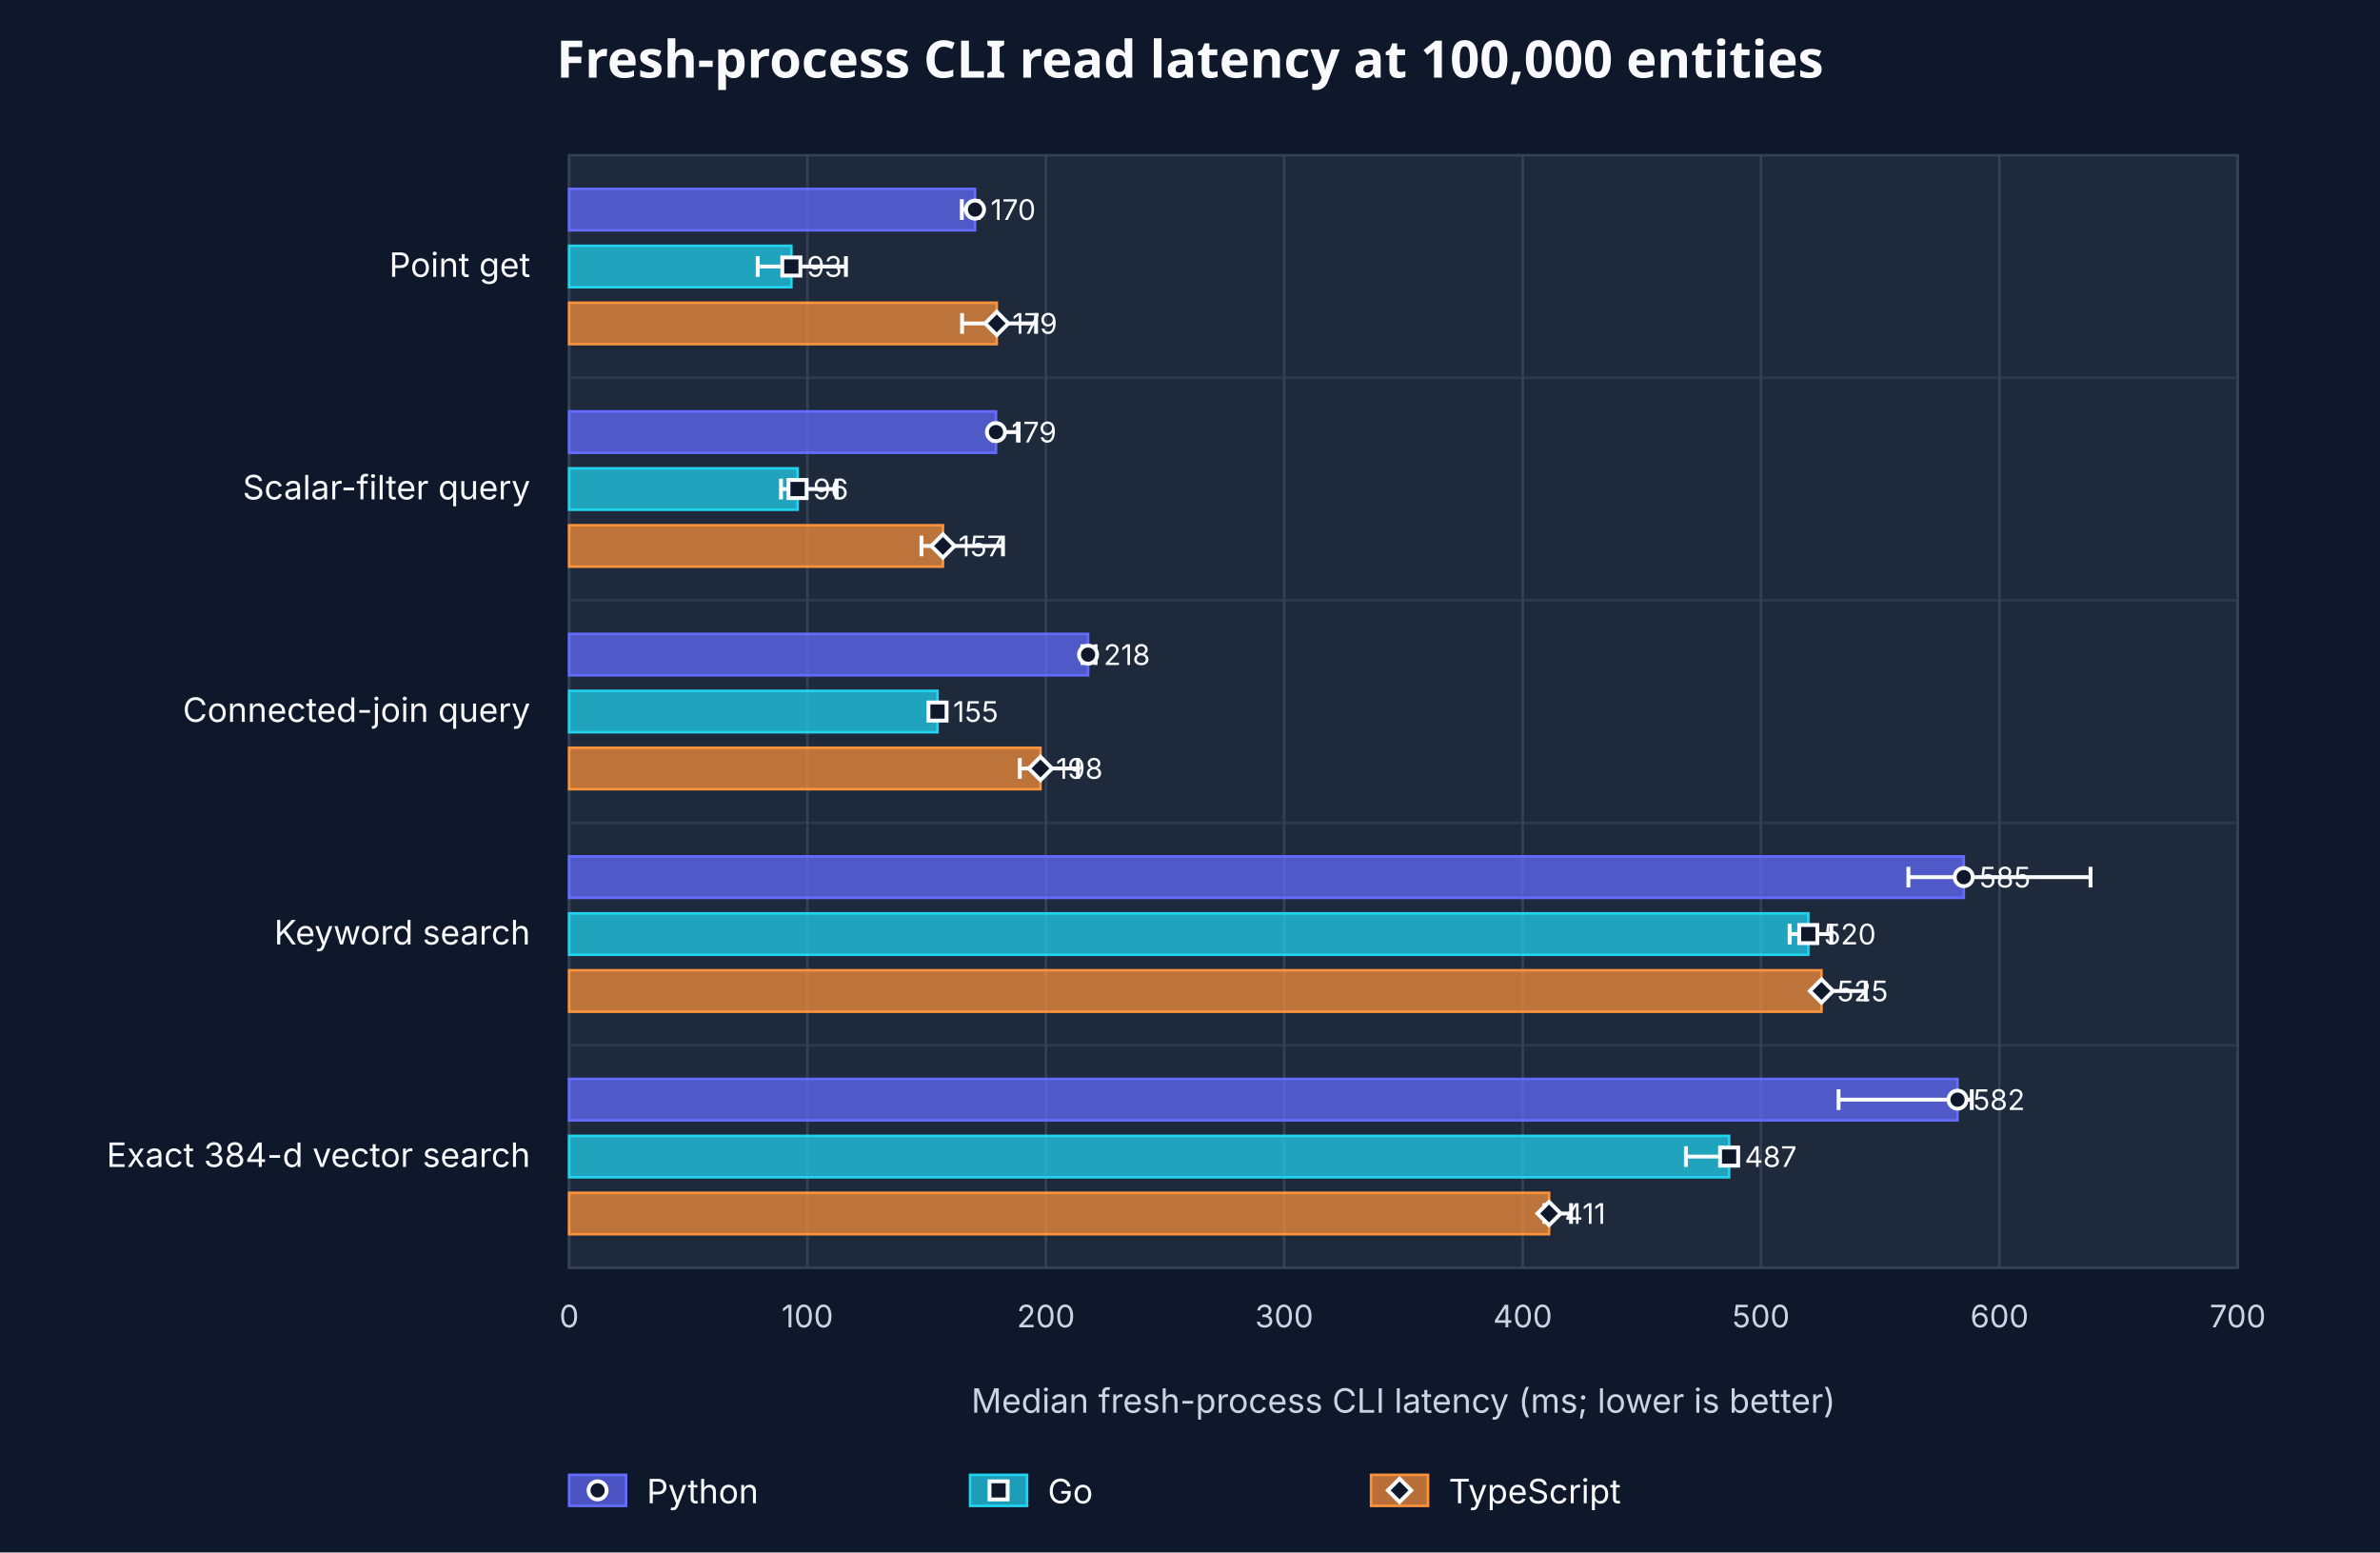
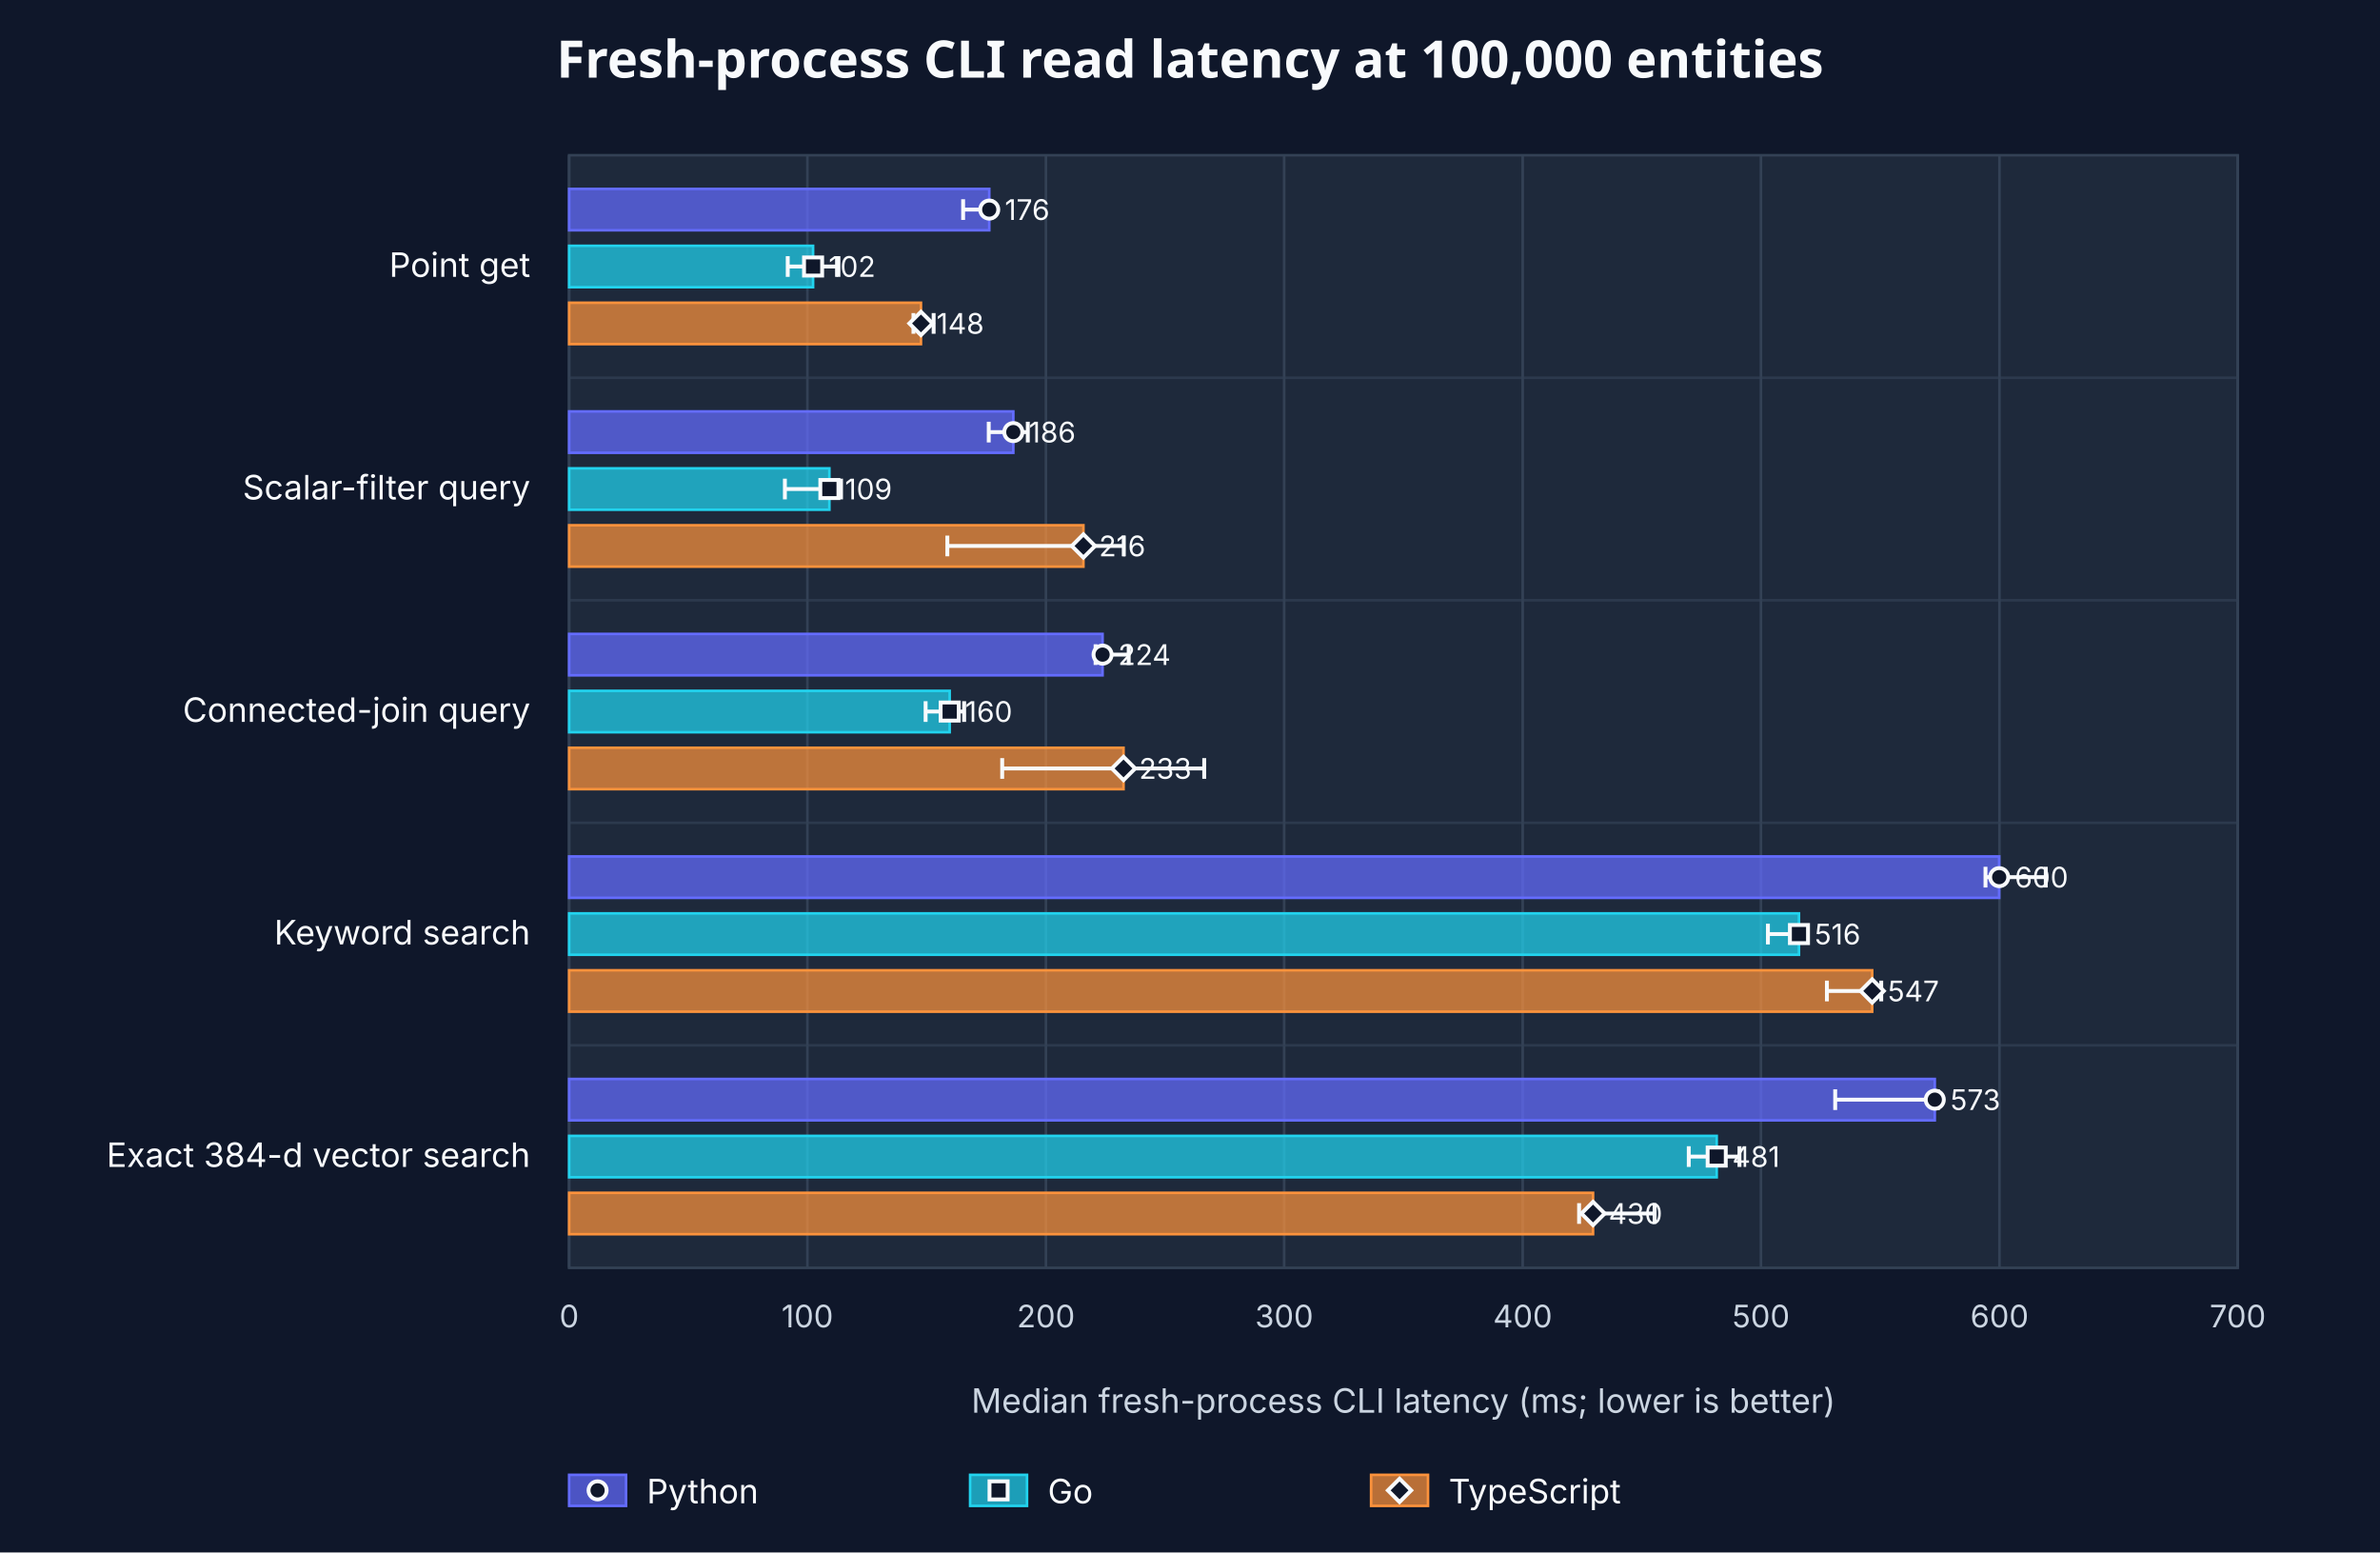
<svg xmlns="http://www.w3.org/2000/svg" role="img" aria-labelledby="chart-title chart-description" viewBox="0 0 920 600">
  <rect width="920" height="600" fill="#0F172A" />
  <rect x="220" y="60" width="645" height="430" fill="#1E293B" stroke="#334155" />
  <text x="460.0" y="30" text-anchor="middle" font-family="'Outfit Variable', Outfit, sans-serif" font-size="20" font-weight="600" fill="#F8FAFC">Fresh-process CLI read latency at 100,000 entities</text>
  <line x1="220.0" y1="60" x2="220.0" y2="490" stroke="#334155" />
  <text x="220.0" y="513" text-anchor="middle" font-family="'Inter Variable', Inter, sans-serif" font-size="12" fill="#CBD5E1">0</text>
  <line x1="312.1" y1="60" x2="312.1" y2="490" stroke="#334155" />
  <text x="312.1" y="513" text-anchor="middle" font-family="'Inter Variable', Inter, sans-serif" font-size="12" fill="#CBD5E1">100</text>
  <line x1="404.3" y1="60" x2="404.3" y2="490" stroke="#334155" />
  <text x="404.3" y="513" text-anchor="middle" font-family="'Inter Variable', Inter, sans-serif" font-size="12" fill="#CBD5E1">200</text>
  <line x1="496.4" y1="60" x2="496.4" y2="490" stroke="#334155" />
  <text x="496.4" y="513" text-anchor="middle" font-family="'Inter Variable', Inter, sans-serif" font-size="12" fill="#CBD5E1">300</text>
  <line x1="588.6" y1="60" x2="588.6" y2="490" stroke="#334155" />
  <text x="588.6" y="513" text-anchor="middle" font-family="'Inter Variable', Inter, sans-serif" font-size="12" fill="#CBD5E1">400</text>
  <line x1="680.7" y1="60" x2="680.7" y2="490" stroke="#334155" />
  <text x="680.7" y="513" text-anchor="middle" font-family="'Inter Variable', Inter, sans-serif" font-size="12" fill="#CBD5E1">500</text>
  <line x1="772.9" y1="60" x2="772.9" y2="490" stroke="#334155" />
  <text x="772.9" y="513" text-anchor="middle" font-family="'Inter Variable', Inter, sans-serif" font-size="12" fill="#CBD5E1">600</text>
  <line x1="865.0" y1="60" x2="865.0" y2="490" stroke="#334155" />
  <text x="865.0" y="513" text-anchor="middle" font-family="'Inter Variable', Inter, sans-serif" font-size="12" fill="#CBD5E1">700</text>
  <text x="205" y="107.0" text-anchor="end" font-family="'Inter Variable', Inter, sans-serif" font-size="13" fill="#F8FAFC">Point get</text>
-   <rect class="data-bar" data-runtime="python" data-operation="point_get" x="220" y="73.0" width="156.9" height="16.0" fill="#646CFF" fill-opacity="0.72" stroke="#646CFF" role="img" aria-label="Python, Point get: median 170 milliseconds; observed range 165 to 172 milliseconds" />
-   <line x1="371.8" y1="81.0" x2="378.3" y2="81.0" stroke="#F8FAFC" stroke-width="1.5" />
-   <line x1="371.8" y1="77.0" x2="371.8" y2="85.0" stroke="#F8FAFC" stroke-width="1.5" />
-   <line x1="378.3" y1="77.0" x2="378.3" y2="85.0" stroke="#F8FAFC" stroke-width="1.5" />
-   <circle class="runtime-marker" data-runtime="python" cx="376.9" cy="81.0" r="3.5" fill="#0F172A" stroke="#F8FAFC" stroke-width="1.5" />
-   <text class="data-label" x="382.9" y="85.0" text-anchor="start" font-family="'Inter Variable', Inter, sans-serif" font-size="11" fill="#F8FAFC">170</text>
-   <rect class="data-bar" data-runtime="go" data-operation="point_get" x="220" y="95.0" width="85.9" height="16.0" fill="#22D3EE" fill-opacity="0.72" stroke="#22D3EE" role="img" aria-label="Go, Point get: median 93 milliseconds; observed range 79 to 116 milliseconds" />
-   <line x1="292.9" y1="103.0" x2="327.0" y2="103.0" stroke="#F8FAFC" stroke-width="1.5" />
-   <line x1="292.9" y1="99.0" x2="292.9" y2="107.0" stroke="#F8FAFC" stroke-width="1.5" />
-   <line x1="327.0" y1="99.0" x2="327.0" y2="107.0" stroke="#F8FAFC" stroke-width="1.5" />
-   <rect class="runtime-marker" data-runtime="go" x="302.4" y="99.5" width="7.0" height="7.0" fill="#0F172A" stroke="#F8FAFC" stroke-width="1.5" />
-   <text class="data-label" x="311.9" y="107.0" text-anchor="start" font-family="'Inter Variable', Inter, sans-serif" font-size="11" fill="#F8FAFC">93</text>
-   <rect class="data-bar" data-runtime="typescript" data-operation="point_get" x="220" y="117.0" width="165.3" height="16.0" fill="#FB923C" fill-opacity="0.72" stroke="#FB923C" role="img" aria-label="TypeScript, Point get: median 179 milliseconds; observed range 165 to 196 milliseconds" />
-   <line x1="371.9" y1="125.0" x2="400.5" y2="125.0" stroke="#F8FAFC" stroke-width="1.5" />
-   <line x1="371.9" y1="121.0" x2="371.9" y2="129.0" stroke="#F8FAFC" stroke-width="1.5" />
-   <line x1="400.5" y1="121.0" x2="400.5" y2="129.0" stroke="#F8FAFC" stroke-width="1.5" />
-   <path class="runtime-marker" data-runtime="typescript" d="M 385.3 120.5 L 389.8 125.0 L 385.3 129.5 L 380.8 125.0 Z" fill="#0F172A" stroke="#F8FAFC" stroke-width="1.5" />
-   <text class="data-label" x="391.3" y="129.0" text-anchor="start" font-family="'Inter Variable', Inter, sans-serif" font-size="11" fill="#F8FAFC">179</text>
+   <rect class="data-bar" data-runtime="python" data-operation="point_get" x="220" y="73.0" width="162.4" height="16.0" fill="#646CFF" fill-opacity="0.72" stroke="#646CFF" role="img" aria-label="Python, Point get: median 176 milliseconds; observed range 165 to 177 milliseconds" />
+   <line x1="372.3" y1="81.0" x2="383.2" y2="81.0" stroke="#F8FAFC" stroke-width="1.5" />
+   <line x1="372.3" y1="77.0" x2="372.3" y2="85.0" stroke="#F8FAFC" stroke-width="1.5" />
+   <line x1="383.2" y1="77.0" x2="383.2" y2="85.0" stroke="#F8FAFC" stroke-width="1.5" />
+   <circle class="runtime-marker" data-runtime="python" cx="382.4" cy="81.0" r="3.5" fill="#0F172A" stroke="#F8FAFC" stroke-width="1.5" />
+   <text class="data-label" x="388.4" y="85.0" text-anchor="start" font-family="'Inter Variable', Inter, sans-serif" font-size="11" fill="#F8FAFC">176</text>
+   <rect class="data-bar" data-runtime="go" data-operation="point_get" x="220" y="95.0" width="94.3" height="16.0" fill="#22D3EE" fill-opacity="0.72" stroke="#22D3EE" role="img" aria-label="Go, Point get: median 102 milliseconds; observed range 92 to 113 milliseconds" />
+   <line x1="304.5" y1="103.0" x2="324.1" y2="103.0" stroke="#F8FAFC" stroke-width="1.5" />
+   <line x1="304.5" y1="99.0" x2="304.5" y2="107.0" stroke="#F8FAFC" stroke-width="1.5" />
+   <line x1="324.1" y1="99.0" x2="324.1" y2="107.0" stroke="#F8FAFC" stroke-width="1.5" />
+   <rect class="runtime-marker" data-runtime="go" x="310.8" y="99.5" width="7.0" height="7.0" fill="#0F172A" stroke="#F8FAFC" stroke-width="1.5" />
+   <text class="data-label" x="320.3" y="107.0" text-anchor="start" font-family="'Inter Variable', Inter, sans-serif" font-size="11" fill="#F8FAFC">102</text>
+   <rect class="data-bar" data-runtime="typescript" data-operation="point_get" x="220" y="117.0" width="136.0" height="16.0" fill="#FB923C" fill-opacity="0.72" stroke="#FB923C" role="img" aria-label="TypeScript, Point get: median 148 milliseconds; observed range 144 to 153 milliseconds" />
+   <line x1="353.1" y1="125.0" x2="360.9" y2="125.0" stroke="#F8FAFC" stroke-width="1.5" />
+   <line x1="353.1" y1="121.0" x2="353.1" y2="129.0" stroke="#F8FAFC" stroke-width="1.5" />
+   <line x1="360.9" y1="121.0" x2="360.9" y2="129.0" stroke="#F8FAFC" stroke-width="1.5" />
+   <path class="runtime-marker" data-runtime="typescript" d="M 356.0 120.5 L 360.5 125.0 L 356.0 129.5 L 351.5 125.0 Z" fill="#0F172A" stroke="#F8FAFC" stroke-width="1.5" />
+   <text class="data-label" x="362.0" y="129.0" text-anchor="start" font-family="'Inter Variable', Inter, sans-serif" font-size="11" fill="#F8FAFC">148</text>
  <line x1="220" y1="146.0" x2="865" y2="146.0" stroke="#334155" stroke-opacity="0.7" />
  <text x="205" y="193.0" text-anchor="end" font-family="'Inter Variable', Inter, sans-serif" font-size="13" fill="#F8FAFC">Scalar-filter query</text>
-   <rect class="data-bar" data-runtime="python" data-operation="query_scalar_filter" x="220" y="159.0" width="165.0" height="16.0" fill="#646CFF" fill-opacity="0.72" stroke="#646CFF" role="img" aria-label="Python, Scalar-filter query: median 179 milliseconds; observed range 178 to 188 milliseconds" />
-   <line x1="383.9" y1="167.0" x2="393.5" y2="167.0" stroke="#F8FAFC" stroke-width="1.5" />
-   <line x1="383.9" y1="163.0" x2="383.9" y2="171.0" stroke="#F8FAFC" stroke-width="1.5" />
-   <line x1="393.5" y1="163.0" x2="393.5" y2="171.0" stroke="#F8FAFC" stroke-width="1.5" />
-   <circle class="runtime-marker" data-runtime="python" cx="385.0" cy="167.0" r="3.5" fill="#0F172A" stroke="#F8FAFC" stroke-width="1.5" />
-   <text class="data-label" x="391.0" y="171.0" text-anchor="start" font-family="'Inter Variable', Inter, sans-serif" font-size="11" fill="#F8FAFC">179</text>
-   <rect class="data-bar" data-runtime="go" data-operation="query_scalar_filter" x="220" y="181.0" width="88.3" height="16.0" fill="#22D3EE" fill-opacity="0.72" stroke="#22D3EE" role="img" aria-label="Go, Scalar-filter query: median 96 milliseconds; observed range 89 to 112 milliseconds" />
-   <line x1="301.9" y1="189.0" x2="323.4" y2="189.0" stroke="#F8FAFC" stroke-width="1.5" />
-   <line x1="301.9" y1="185.0" x2="301.9" y2="193.0" stroke="#F8FAFC" stroke-width="1.5" />
-   <line x1="323.4" y1="185.0" x2="323.4" y2="193.0" stroke="#F8FAFC" stroke-width="1.5" />
-   <rect class="runtime-marker" data-runtime="go" x="304.8" y="185.5" width="7.0" height="7.0" fill="#0F172A" stroke="#F8FAFC" stroke-width="1.5" />
-   <text class="data-label" x="314.3" y="193.0" text-anchor="start" font-family="'Inter Variable', Inter, sans-serif" font-size="11" fill="#F8FAFC">96</text>
-   <rect class="data-bar" data-runtime="typescript" data-operation="query_scalar_filter" x="220" y="203.0" width="144.5" height="16.0" fill="#FB923C" fill-opacity="0.72" stroke="#FB923C" role="img" aria-label="TypeScript, Scalar-filter query: median 157 milliseconds; observed range 148 to 182 milliseconds" />
-   <line x1="356.2" y1="211.0" x2="387.7" y2="211.0" stroke="#F8FAFC" stroke-width="1.5" />
-   <line x1="356.2" y1="207.0" x2="356.2" y2="215.0" stroke="#F8FAFC" stroke-width="1.5" />
-   <line x1="387.7" y1="207.0" x2="387.7" y2="215.0" stroke="#F8FAFC" stroke-width="1.5" />
-   <path class="runtime-marker" data-runtime="typescript" d="M 364.5 206.5 L 369.0 211.0 L 364.5 215.5 L 360.0 211.0 Z" fill="#0F172A" stroke="#F8FAFC" stroke-width="1.5" />
-   <text class="data-label" x="370.5" y="215.0" text-anchor="start" font-family="'Inter Variable', Inter, sans-serif" font-size="11" fill="#F8FAFC">157</text>
+   <rect class="data-bar" data-runtime="python" data-operation="query_scalar_filter" x="220" y="159.0" width="171.7" height="16.0" fill="#646CFF" fill-opacity="0.72" stroke="#646CFF" role="img" aria-label="Python, Scalar-filter query: median 186 milliseconds; observed range 176 to 192 milliseconds" />
+   <line x1="382.2" y1="167.0" x2="397.3" y2="167.0" stroke="#F8FAFC" stroke-width="1.5" />
+   <line x1="382.2" y1="163.0" x2="382.2" y2="171.0" stroke="#F8FAFC" stroke-width="1.5" />
+   <line x1="397.3" y1="163.0" x2="397.3" y2="171.0" stroke="#F8FAFC" stroke-width="1.5" />
+   <circle class="runtime-marker" data-runtime="python" cx="391.7" cy="167.0" r="3.5" fill="#0F172A" stroke="#F8FAFC" stroke-width="1.5" />
+   <text class="data-label" x="397.7" y="171.0" text-anchor="start" font-family="'Inter Variable', Inter, sans-serif" font-size="11" fill="#F8FAFC">186</text>
+   <rect class="data-bar" data-runtime="go" data-operation="query_scalar_filter" x="220" y="181.0" width="100.6" height="16.0" fill="#22D3EE" fill-opacity="0.72" stroke="#22D3EE" role="img" aria-label="Go, Scalar-filter query: median 109 milliseconds; observed range 91 to 114 milliseconds" />
+   <line x1="303.4" y1="189.0" x2="325.1" y2="189.0" stroke="#F8FAFC" stroke-width="1.5" />
+   <line x1="303.4" y1="185.0" x2="303.4" y2="193.0" stroke="#F8FAFC" stroke-width="1.5" />
+   <line x1="325.1" y1="185.0" x2="325.1" y2="193.0" stroke="#F8FAFC" stroke-width="1.5" />
+   <rect class="runtime-marker" data-runtime="go" x="317.1" y="185.5" width="7.0" height="7.0" fill="#0F172A" stroke="#F8FAFC" stroke-width="1.5" />
+   <text class="data-label" x="326.6" y="193.0" text-anchor="start" font-family="'Inter Variable', Inter, sans-serif" font-size="11" fill="#F8FAFC">109</text>
+   <rect class="data-bar" data-runtime="typescript" data-operation="query_scalar_filter" x="220" y="203.0" width="198.8" height="16.0" fill="#FB923C" fill-opacity="0.72" stroke="#FB923C" role="img" aria-label="TypeScript, Scalar-filter query: median 216 milliseconds; observed range 159 to 233 milliseconds" />
+   <line x1="366.2" y1="211.0" x2="434.4" y2="211.0" stroke="#F8FAFC" stroke-width="1.5" />
+   <line x1="366.2" y1="207.0" x2="366.2" y2="215.0" stroke="#F8FAFC" stroke-width="1.5" />
+   <line x1="434.4" y1="207.0" x2="434.4" y2="215.0" stroke="#F8FAFC" stroke-width="1.5" />
+   <path class="runtime-marker" data-runtime="typescript" d="M 418.8 206.5 L 423.3 211.0 L 418.8 215.5 L 414.3 211.0 Z" fill="#0F172A" stroke="#F8FAFC" stroke-width="1.5" />
+   <text class="data-label" x="424.8" y="215.0" text-anchor="start" font-family="'Inter Variable', Inter, sans-serif" font-size="11" fill="#F8FAFC">216</text>
  <line x1="220" y1="232.0" x2="865" y2="232.0" stroke="#334155" stroke-opacity="0.7" />
  <text x="205" y="279.0" text-anchor="end" font-family="'Inter Variable', Inter, sans-serif" font-size="13" fill="#F8FAFC">Connected-join query</text>
-   <rect class="data-bar" data-runtime="python" data-operation="query_join" x="220" y="245.0" width="200.6" height="16.0" fill="#646CFF" fill-opacity="0.72" stroke="#646CFF" role="img" aria-label="Python, Connected-join query: median 218 milliseconds; observed range 215 to 221 milliseconds" />
-   <line x1="418.4" y1="253.0" x2="423.5" y2="253.0" stroke="#F8FAFC" stroke-width="1.5" />
-   <line x1="418.4" y1="249.0" x2="418.4" y2="257.0" stroke="#F8FAFC" stroke-width="1.5" />
+   <rect class="data-bar" data-runtime="python" data-operation="query_join" x="220" y="245.0" width="206.2" height="16.0" fill="#646CFF" fill-opacity="0.72" stroke="#646CFF" role="img" aria-label="Python, Connected-join query: median 224 milliseconds; observed range 221 to 235 milliseconds" />
+   <line x1="423.5" y1="253.0" x2="436.3" y2="253.0" stroke="#F8FAFC" stroke-width="1.5" />
  <line x1="423.5" y1="249.0" x2="423.5" y2="257.0" stroke="#F8FAFC" stroke-width="1.5" />
-   <circle class="runtime-marker" data-runtime="python" cx="420.6" cy="253.0" r="3.5" fill="#0F172A" stroke="#F8FAFC" stroke-width="1.5" />
-   <text class="data-label" x="426.6" y="257.0" text-anchor="start" font-family="'Inter Variable', Inter, sans-serif" font-size="11" fill="#F8FAFC">218</text>
-   <rect class="data-bar" data-runtime="go" data-operation="query_join" x="220" y="267.0" width="142.4" height="16.0" fill="#22D3EE" fill-opacity="0.72" stroke="#22D3EE" role="img" aria-label="Go, Connected-join query: median 155 milliseconds; observed range 153 to 155 milliseconds" />
-   <line x1="361.0" y1="275.0" x2="362.6" y2="275.0" stroke="#F8FAFC" stroke-width="1.5" />
-   <line x1="361.0" y1="271.0" x2="361.0" y2="279.0" stroke="#F8FAFC" stroke-width="1.5" />
-   <line x1="362.6" y1="271.0" x2="362.6" y2="279.0" stroke="#F8FAFC" stroke-width="1.5" />
-   <rect class="runtime-marker" data-runtime="go" x="358.9" y="271.5" width="7.0" height="7.0" fill="#0F172A" stroke="#F8FAFC" stroke-width="1.5" />
-   <text class="data-label" x="368.4" y="279.0" text-anchor="start" font-family="'Inter Variable', Inter, sans-serif" font-size="11" fill="#F8FAFC">155</text>
-   <rect class="data-bar" data-runtime="typescript" data-operation="query_join" x="220" y="289.0" width="182.2" height="16.0" fill="#FB923C" fill-opacity="0.72" stroke="#FB923C" role="img" aria-label="TypeScript, Connected-join query: median 198 milliseconds; observed range 189 to 213 milliseconds" />
-   <line x1="394.2" y1="297.0" x2="416.7" y2="297.0" stroke="#F8FAFC" stroke-width="1.5" />
-   <line x1="394.2" y1="293.0" x2="394.2" y2="301.0" stroke="#F8FAFC" stroke-width="1.5" />
-   <line x1="416.7" y1="293.0" x2="416.7" y2="301.0" stroke="#F8FAFC" stroke-width="1.5" />
-   <path class="runtime-marker" data-runtime="typescript" d="M 402.2 292.5 L 406.7 297.0 L 402.2 301.5 L 397.7 297.0 Z" fill="#0F172A" stroke="#F8FAFC" stroke-width="1.5" />
-   <text class="data-label" x="408.2" y="301.0" text-anchor="start" font-family="'Inter Variable', Inter, sans-serif" font-size="11" fill="#F8FAFC">198</text>
+   <line x1="436.3" y1="249.0" x2="436.3" y2="257.0" stroke="#F8FAFC" stroke-width="1.5" />
+   <circle class="runtime-marker" data-runtime="python" cx="426.2" cy="253.0" r="3.5" fill="#0F172A" stroke="#F8FAFC" stroke-width="1.5" />
+   <text class="data-label" x="432.2" y="257.0" text-anchor="start" font-family="'Inter Variable', Inter, sans-serif" font-size="11" fill="#F8FAFC">224</text>
+   <rect class="data-bar" data-runtime="go" data-operation="query_join" x="220" y="267.0" width="147.1" height="16.0" fill="#22D3EE" fill-opacity="0.72" stroke="#22D3EE" role="img" aria-label="Go, Connected-join query: median 160 milliseconds; observed range 150 to 166 milliseconds" />
+   <line x1="357.8" y1="275.0" x2="372.7" y2="275.0" stroke="#F8FAFC" stroke-width="1.5" />
+   <line x1="357.8" y1="271.0" x2="357.8" y2="279.0" stroke="#F8FAFC" stroke-width="1.5" />
+   <line x1="372.7" y1="271.0" x2="372.7" y2="279.0" stroke="#F8FAFC" stroke-width="1.5" />
+   <rect class="runtime-marker" data-runtime="go" x="363.6" y="271.5" width="7.0" height="7.0" fill="#0F172A" stroke="#F8FAFC" stroke-width="1.5" />
+   <text class="data-label" x="373.1" y="279.0" text-anchor="start" font-family="'Inter Variable', Inter, sans-serif" font-size="11" fill="#F8FAFC">160</text>
+   <rect class="data-bar" data-runtime="typescript" data-operation="query_join" x="220" y="289.0" width="214.3" height="16.0" fill="#FB923C" fill-opacity="0.72" stroke="#FB923C" role="img" aria-label="TypeScript, Connected-join query: median 233 milliseconds; observed range 182 to 266 milliseconds" />
+   <line x1="387.4" y1="297.0" x2="465.5" y2="297.0" stroke="#F8FAFC" stroke-width="1.5" />
+   <line x1="387.4" y1="293.0" x2="387.4" y2="301.0" stroke="#F8FAFC" stroke-width="1.5" />
+   <line x1="465.5" y1="293.0" x2="465.5" y2="301.0" stroke="#F8FAFC" stroke-width="1.5" />
+   <path class="runtime-marker" data-runtime="typescript" d="M 434.3 292.5 L 438.8 297.0 L 434.3 301.5 L 429.8 297.0 Z" fill="#0F172A" stroke="#F8FAFC" stroke-width="1.5" />
+   <text class="data-label" x="440.3" y="301.0" text-anchor="start" font-family="'Inter Variable', Inter, sans-serif" font-size="11" fill="#F8FAFC">233</text>
  <line x1="220" y1="318.0" x2="865" y2="318.0" stroke="#334155" stroke-opacity="0.7" />
  <text x="205" y="365.0" text-anchor="end" font-family="'Inter Variable', Inter, sans-serif" font-size="13" fill="#F8FAFC">Keyword search</text>
-   <rect class="data-bar" data-runtime="python" data-operation="keyword_search" x="220" y="331.0" width="539.1" height="16.0" fill="#646CFF" fill-opacity="0.72" stroke="#646CFF" role="img" aria-label="Python, Keyword search: median 585 milliseconds; observed range 562 to 638 milliseconds" />
-   <line x1="737.7" y1="339.0" x2="808.1" y2="339.0" stroke="#F8FAFC" stroke-width="1.5" />
-   <line x1="737.7" y1="335.0" x2="737.7" y2="343.0" stroke="#F8FAFC" stroke-width="1.5" />
-   <line x1="808.1" y1="335.0" x2="808.1" y2="343.0" stroke="#F8FAFC" stroke-width="1.5" />
-   <circle class="runtime-marker" data-runtime="python" cx="759.1" cy="339.0" r="3.5" fill="#0F172A" stroke="#F8FAFC" stroke-width="1.5" />
-   <text class="data-label" x="765.1" y="343.0" text-anchor="start" font-family="'Inter Variable', Inter, sans-serif" font-size="11" fill="#F8FAFC">585</text>
-   <rect class="data-bar" data-runtime="go" data-operation="keyword_search" x="220" y="353.0" width="479.0" height="16.0" fill="#22D3EE" fill-opacity="0.72" stroke="#22D3EE" role="img" aria-label="Go, Keyword search: median 520 milliseconds; observed range 512 to 529 milliseconds" />
-   <line x1="691.8" y1="361.0" x2="707.9" y2="361.0" stroke="#F8FAFC" stroke-width="1.5" />
-   <line x1="691.8" y1="357.0" x2="691.8" y2="365.0" stroke="#F8FAFC" stroke-width="1.5" />
-   <line x1="707.9" y1="357.0" x2="707.9" y2="365.0" stroke="#F8FAFC" stroke-width="1.5" />
-   <rect class="runtime-marker" data-runtime="go" x="695.5" y="357.5" width="7.0" height="7.0" fill="#0F172A" stroke="#F8FAFC" stroke-width="1.5" />
-   <text class="data-label" x="705.0" y="365.0" text-anchor="start" font-family="'Inter Variable', Inter, sans-serif" font-size="11" fill="#F8FAFC">520</text>
-   <rect class="data-bar" data-runtime="typescript" data-operation="keyword_search" x="220" y="375.0" width="484.1" height="16.0" fill="#FB923C" fill-opacity="0.72" stroke="#FB923C" role="img" aria-label="TypeScript, Keyword search: median 525 milliseconds; observed range 525 to 544 milliseconds" />
-   <line x1="703.7" y1="383.0" x2="721.2" y2="383.0" stroke="#F8FAFC" stroke-width="1.5" />
-   <line x1="703.7" y1="379.0" x2="703.7" y2="387.0" stroke="#F8FAFC" stroke-width="1.5" />
-   <line x1="721.2" y1="379.0" x2="721.2" y2="387.0" stroke="#F8FAFC" stroke-width="1.5" />
-   <path class="runtime-marker" data-runtime="typescript" d="M 704.1 378.5 L 708.6 383.0 L 704.1 387.5 L 699.6 383.0 Z" fill="#0F172A" stroke="#F8FAFC" stroke-width="1.5" />
-   <text class="data-label" x="710.1" y="387.0" text-anchor="start" font-family="'Inter Variable', Inter, sans-serif" font-size="11" fill="#F8FAFC">525</text>
+   <rect class="data-bar" data-runtime="python" data-operation="keyword_search" x="220" y="331.0" width="552.8" height="16.0" fill="#646CFF" fill-opacity="0.72" stroke="#646CFF" role="img" aria-label="Python, Keyword search: median 600 milliseconds; observed range 594 to 619 milliseconds" />
+   <line x1="767.5" y1="339.0" x2="790.8" y2="339.0" stroke="#F8FAFC" stroke-width="1.5" />
+   <line x1="767.5" y1="335.0" x2="767.5" y2="343.0" stroke="#F8FAFC" stroke-width="1.5" />
+   <line x1="790.8" y1="335.0" x2="790.8" y2="343.0" stroke="#F8FAFC" stroke-width="1.5" />
+   <circle class="runtime-marker" data-runtime="python" cx="772.8" cy="339.0" r="3.5" fill="#0F172A" stroke="#F8FAFC" stroke-width="1.5" />
+   <text class="data-label" x="778.8" y="343.0" text-anchor="start" font-family="'Inter Variable', Inter, sans-serif" font-size="11" fill="#F8FAFC">600</text>
+   <rect class="data-bar" data-runtime="go" data-operation="keyword_search" x="220" y="353.0" width="475.4" height="16.0" fill="#22D3EE" fill-opacity="0.72" stroke="#22D3EE" role="img" aria-label="Go, Keyword search: median 516 milliseconds; observed range 503 to 517 milliseconds" />
+   <line x1="683.4" y1="361.0" x2="696.5" y2="361.0" stroke="#F8FAFC" stroke-width="1.5" />
+   <line x1="683.4" y1="357.0" x2="683.4" y2="365.0" stroke="#F8FAFC" stroke-width="1.5" />
+   <line x1="696.5" y1="357.0" x2="696.5" y2="365.0" stroke="#F8FAFC" stroke-width="1.5" />
+   <rect class="runtime-marker" data-runtime="go" x="691.9" y="357.5" width="7.0" height="7.0" fill="#0F172A" stroke="#F8FAFC" stroke-width="1.5" />
+   <text class="data-label" x="701.4" y="365.0" text-anchor="start" font-family="'Inter Variable', Inter, sans-serif" font-size="11" fill="#F8FAFC">516</text>
+   <rect class="data-bar" data-runtime="typescript" data-operation="keyword_search" x="220" y="375.0" width="503.7" height="16.0" fill="#FB923C" fill-opacity="0.72" stroke="#FB923C" role="img" aria-label="TypeScript, Keyword search: median 547 milliseconds; observed range 528 to 550 milliseconds" />
+   <line x1="706.2" y1="383.0" x2="727.2" y2="383.0" stroke="#F8FAFC" stroke-width="1.5" />
+   <line x1="706.2" y1="379.0" x2="706.2" y2="387.0" stroke="#F8FAFC" stroke-width="1.5" />
+   <line x1="727.2" y1="379.0" x2="727.2" y2="387.0" stroke="#F8FAFC" stroke-width="1.5" />
+   <path class="runtime-marker" data-runtime="typescript" d="M 723.7 378.5 L 728.2 383.0 L 723.7 387.5 L 719.2 383.0 Z" fill="#0F172A" stroke="#F8FAFC" stroke-width="1.5" />
+   <text class="data-label" x="729.7" y="387.0" text-anchor="start" font-family="'Inter Variable', Inter, sans-serif" font-size="11" fill="#F8FAFC">547</text>
  <line x1="220" y1="404.0" x2="865" y2="404.0" stroke="#334155" stroke-opacity="0.7" />
  <text x="205" y="451.0" text-anchor="end" font-family="'Inter Variable', Inter, sans-serif" font-size="13" fill="#F8FAFC">Exact 384-d vector search</text>
-   <rect class="data-bar" data-runtime="python" data-operation="vector_search_384" x="220" y="417.0" width="536.7" height="16.0" fill="#646CFF" fill-opacity="0.72" stroke="#646CFF" role="img" aria-label="Python, Exact 384-d vector search: median 582 milliseconds; observed range 533 to 588 milliseconds" />
-   <line x1="710.7" y1="425.0" x2="762.2" y2="425.0" stroke="#F8FAFC" stroke-width="1.5" />
-   <line x1="710.7" y1="421.0" x2="710.7" y2="429.0" stroke="#F8FAFC" stroke-width="1.5" />
-   <line x1="762.2" y1="421.0" x2="762.2" y2="429.0" stroke="#F8FAFC" stroke-width="1.5" />
-   <circle class="runtime-marker" data-runtime="python" cx="756.7" cy="425.0" r="3.5" fill="#0F172A" stroke="#F8FAFC" stroke-width="1.5" />
-   <text class="data-label" x="762.7" y="429.0" text-anchor="start" font-family="'Inter Variable', Inter, sans-serif" font-size="11" fill="#F8FAFC">582</text>
-   <rect class="data-bar" data-runtime="go" data-operation="vector_search_384" x="220" y="439.0" width="448.4" height="16.0" fill="#22D3EE" fill-opacity="0.72" stroke="#22D3EE" role="img" aria-label="Go, Exact 384-d vector search: median 487 milliseconds; observed range 469 to 488 milliseconds" />
-   <line x1="651.7" y1="447.0" x2="669.7" y2="447.0" stroke="#F8FAFC" stroke-width="1.5" />
-   <line x1="651.7" y1="443.0" x2="651.7" y2="451.0" stroke="#F8FAFC" stroke-width="1.5" />
-   <line x1="669.7" y1="443.0" x2="669.7" y2="451.0" stroke="#F8FAFC" stroke-width="1.5" />
-   <rect class="runtime-marker" data-runtime="go" x="664.9" y="443.5" width="7.0" height="7.0" fill="#0F172A" stroke="#F8FAFC" stroke-width="1.5" />
-   <text class="data-label" x="674.4" y="451.0" text-anchor="start" font-family="'Inter Variable', Inter, sans-serif" font-size="11" fill="#F8FAFC">487</text>
-   <rect class="data-bar" data-runtime="typescript" data-operation="vector_search_384" x="220" y="461.0" width="378.8" height="16.0" fill="#FB923C" fill-opacity="0.72" stroke="#FB923C" role="img" aria-label="TypeScript, Exact 384-d vector search: median 411 milliseconds; observed range 409 to 420 milliseconds" />
-   <line x1="597.0" y1="469.0" x2="607.3" y2="469.0" stroke="#F8FAFC" stroke-width="1.5" />
-   <line x1="597.0" y1="465.0" x2="597.0" y2="473.0" stroke="#F8FAFC" stroke-width="1.5" />
-   <line x1="607.3" y1="465.0" x2="607.3" y2="473.0" stroke="#F8FAFC" stroke-width="1.5" />
-   <path class="runtime-marker" data-runtime="typescript" d="M 598.8 464.5 L 603.3 469.0 L 598.8 473.5 L 594.3 469.0 Z" fill="#0F172A" stroke="#F8FAFC" stroke-width="1.5" />
-   <text class="data-label" x="604.8" y="473.0" text-anchor="start" font-family="'Inter Variable', Inter, sans-serif" font-size="11" fill="#F8FAFC">411</text>
+   <rect class="data-bar" data-runtime="python" data-operation="vector_search_384" x="220" y="417.0" width="527.9" height="16.0" fill="#646CFF" fill-opacity="0.72" stroke="#646CFF" role="img" aria-label="Python, Exact 384-d vector search: median 573 milliseconds; observed range 531 to 574 milliseconds" />
+   <line x1="709.4" y1="425.0" x2="749.1" y2="425.0" stroke="#F8FAFC" stroke-width="1.5" />
+   <line x1="709.4" y1="421.0" x2="709.4" y2="429.0" stroke="#F8FAFC" stroke-width="1.5" />
+   <line x1="749.1" y1="421.0" x2="749.1" y2="429.0" stroke="#F8FAFC" stroke-width="1.5" />
+   <circle class="runtime-marker" data-runtime="python" cx="747.9" cy="425.0" r="3.5" fill="#0F172A" stroke="#F8FAFC" stroke-width="1.5" />
+   <text class="data-label" x="753.9" y="429.0" text-anchor="start" font-family="'Inter Variable', Inter, sans-serif" font-size="11" fill="#F8FAFC">573</text>
+   <rect class="data-bar" data-runtime="go" data-operation="vector_search_384" x="220" y="439.0" width="443.6" height="16.0" fill="#22D3EE" fill-opacity="0.72" stroke="#22D3EE" role="img" aria-label="Go, Exact 384-d vector search: median 481 milliseconds; observed range 470 to 491 milliseconds" />
+   <line x1="652.8" y1="447.0" x2="672.4" y2="447.0" stroke="#F8FAFC" stroke-width="1.5" />
+   <line x1="652.8" y1="443.0" x2="652.8" y2="451.0" stroke="#F8FAFC" stroke-width="1.5" />
+   <line x1="672.4" y1="443.0" x2="672.4" y2="451.0" stroke="#F8FAFC" stroke-width="1.5" />
+   <rect class="runtime-marker" data-runtime="go" x="660.1" y="443.5" width="7.0" height="7.0" fill="#0F172A" stroke="#F8FAFC" stroke-width="1.5" />
+   <text class="data-label" x="669.6" y="451.0" text-anchor="start" font-family="'Inter Variable', Inter, sans-serif" font-size="11" fill="#F8FAFC">481</text>
+   <rect class="data-bar" data-runtime="typescript" data-operation="vector_search_384" x="220" y="461.0" width="395.8" height="16.0" fill="#FB923C" fill-opacity="0.72" stroke="#FB923C" role="img" aria-label="TypeScript, Exact 384-d vector search: median 430 milliseconds; observed range 424 to 455 milliseconds" />
+   <line x1="610.4" y1="469.0" x2="639.6" y2="469.0" stroke="#F8FAFC" stroke-width="1.5" />
+   <line x1="610.4" y1="465.0" x2="610.4" y2="473.0" stroke="#F8FAFC" stroke-width="1.5" />
+   <line x1="639.6" y1="465.0" x2="639.6" y2="473.0" stroke="#F8FAFC" stroke-width="1.5" />
+   <path class="runtime-marker" data-runtime="typescript" d="M 615.8 464.5 L 620.3 469.0 L 615.8 473.5 L 611.3 469.0 Z" fill="#0F172A" stroke="#F8FAFC" stroke-width="1.5" />
+   <text class="data-label" x="621.8" y="473.0" text-anchor="start" font-family="'Inter Variable', Inter, sans-serif" font-size="11" fill="#F8FAFC">430</text>
  <text x="542.5" y="546" text-anchor="middle" font-family="'Inter Variable', Inter, sans-serif" font-size="13" fill="#CBD5E1">Median fresh-process CLI latency (ms; lower is better)</text>
  <rect x="220" y="570" width="22" height="12" fill="#646CFF" fill-opacity="0.72" stroke="#646CFF" />
  <circle cx="231.0" cy="576.0" r="3.5" fill="#0F172A" stroke="#F8FAFC" stroke-width="1.5" />
  <text x="250" y="581" font-family="'Inter Variable', Inter, sans-serif" font-size="13" fill="#F8FAFC">Python</text>
  <rect x="375" y="570" width="22" height="12" fill="#22D3EE" fill-opacity="0.72" stroke="#22D3EE" />
  <rect x="382.5" y="572.5" width="7.0" height="7.0" fill="#0F172A" stroke="#F8FAFC" stroke-width="1.5" />
  <text x="405" y="581" font-family="'Inter Variable', Inter, sans-serif" font-size="13" fill="#F8FAFC">Go</text>
  <rect x="530" y="570" width="22" height="12" fill="#FB923C" fill-opacity="0.72" stroke="#FB923C" />
  <path d="M 541.0 571.5 L 545.5 576.0 L 541.0 580.5 L 536.5 576.0 Z" fill="#0F172A" stroke="#F8FAFC" stroke-width="1.5" />
  <text x="560" y="581" font-family="'Inter Variable', Inter, sans-serif" font-size="13" fill="#F8FAFC">TypeScript</text>
</svg>
